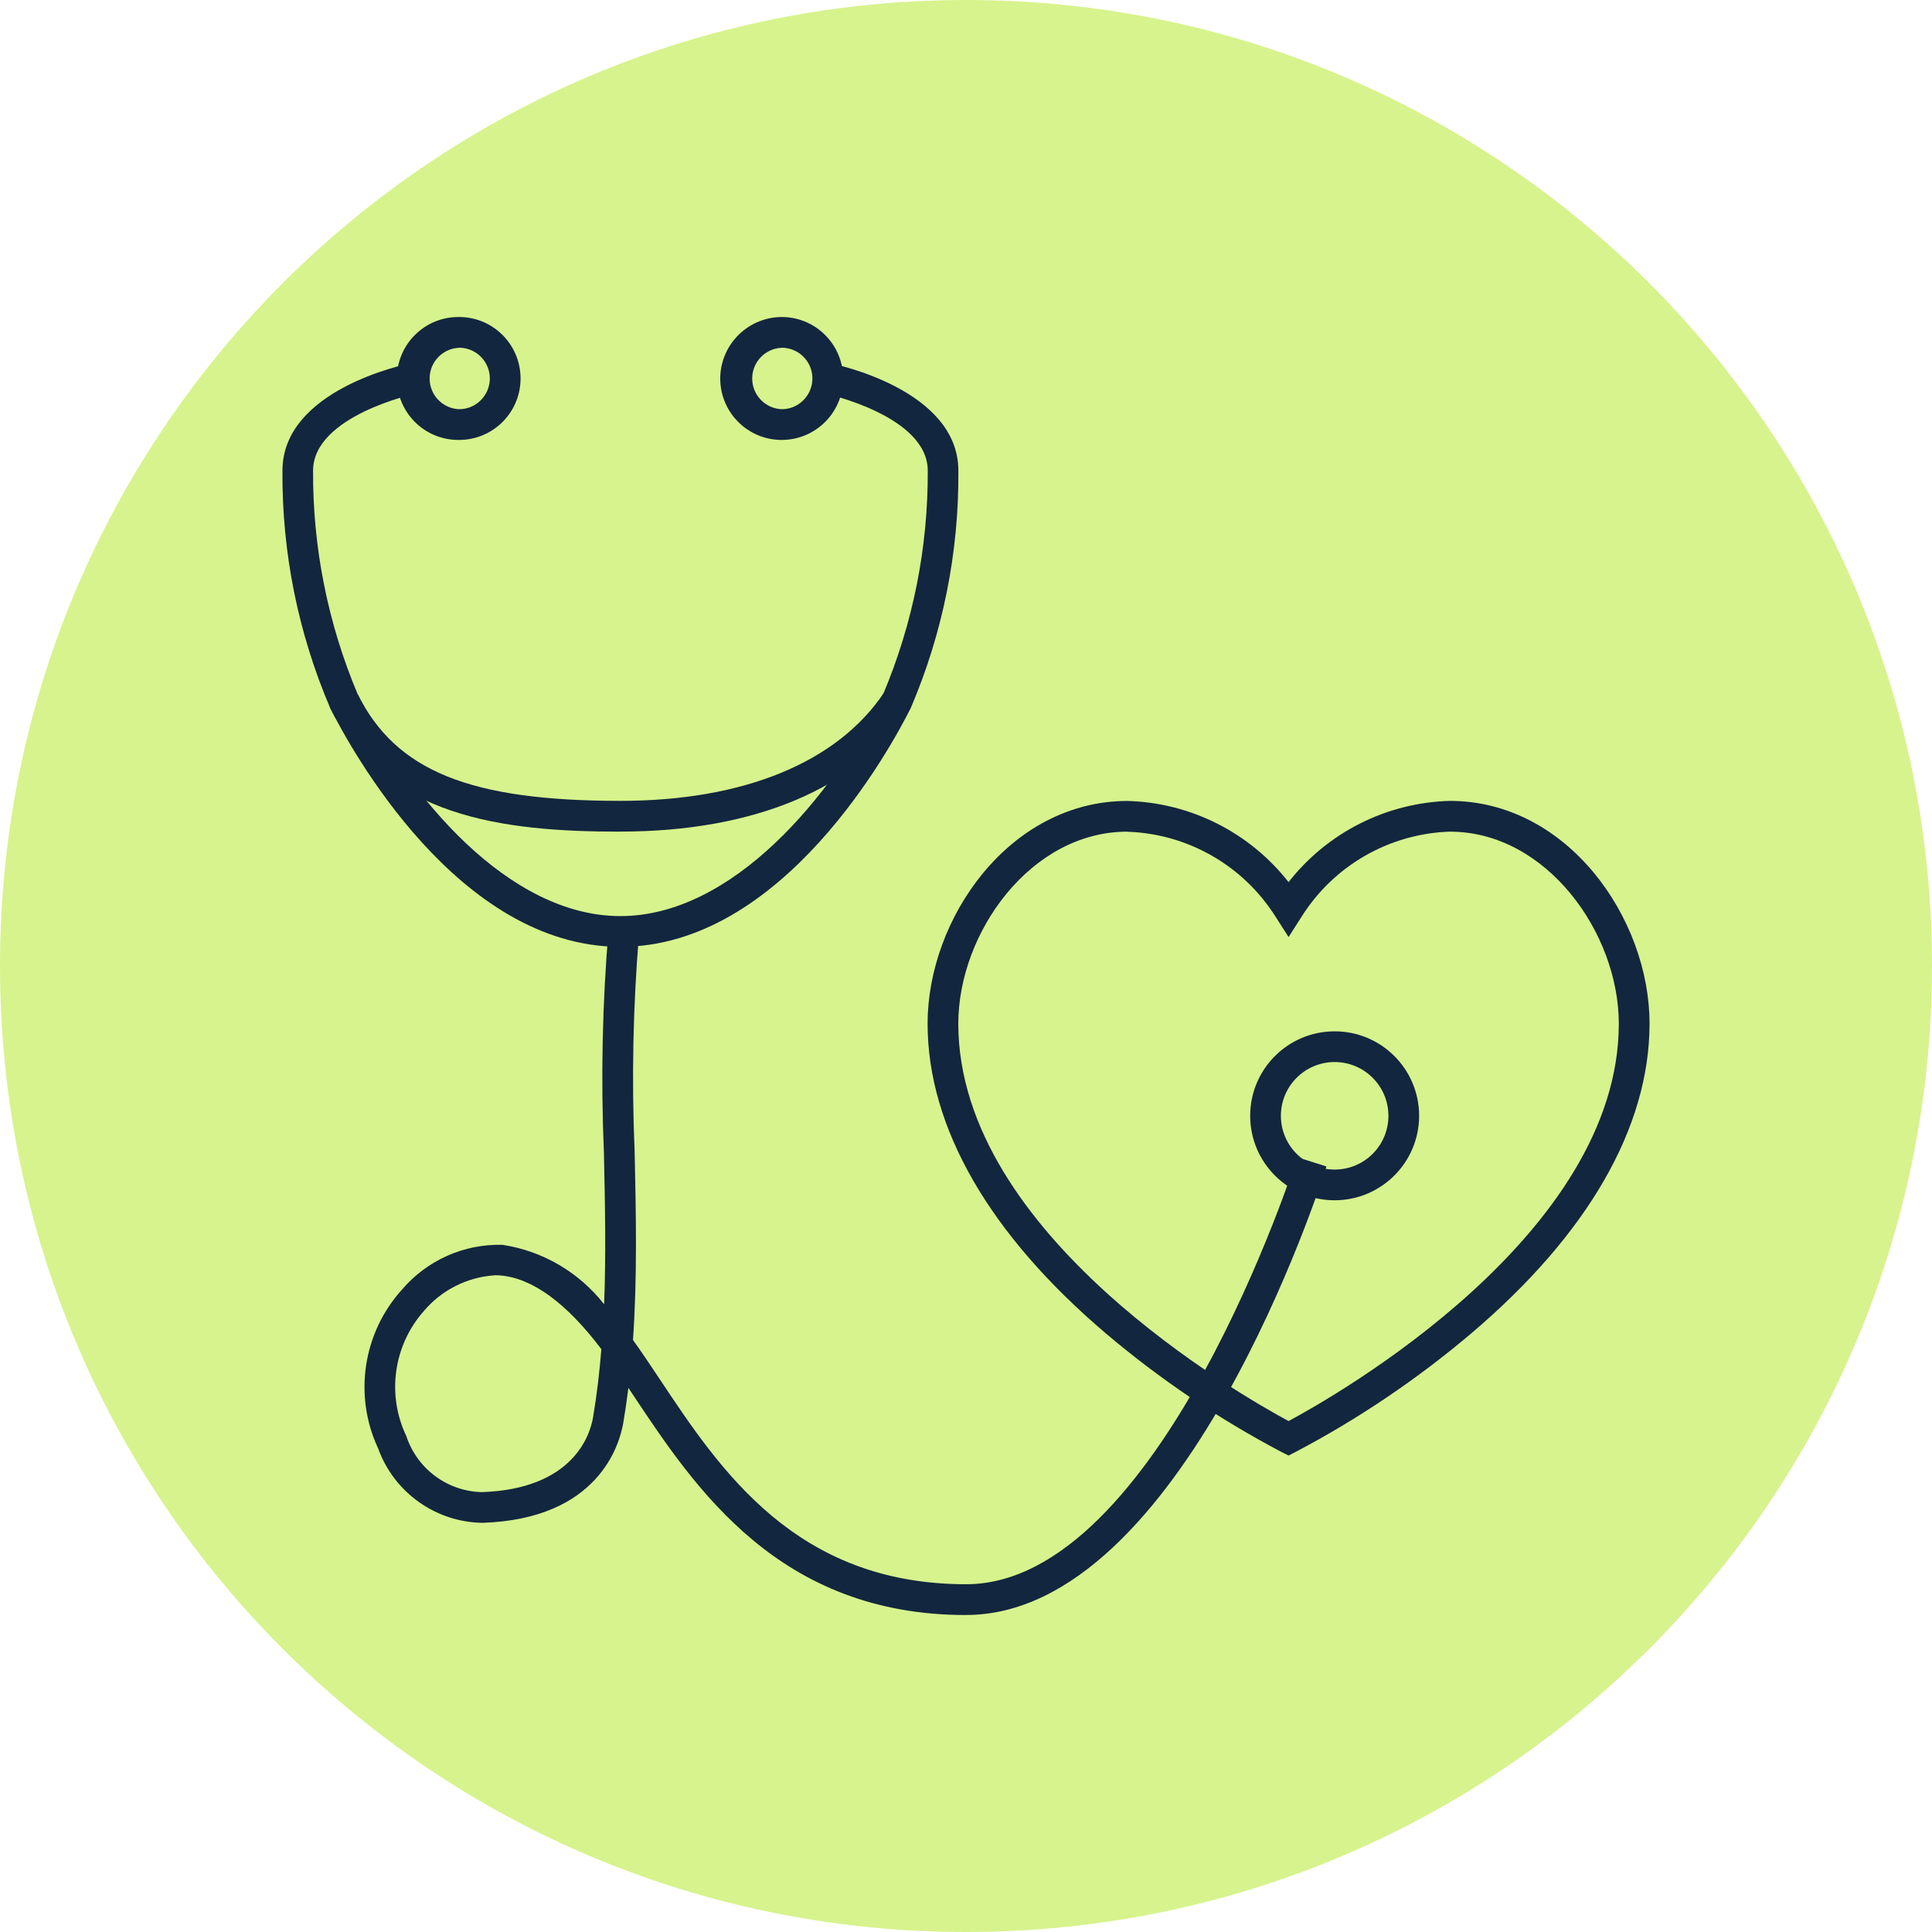
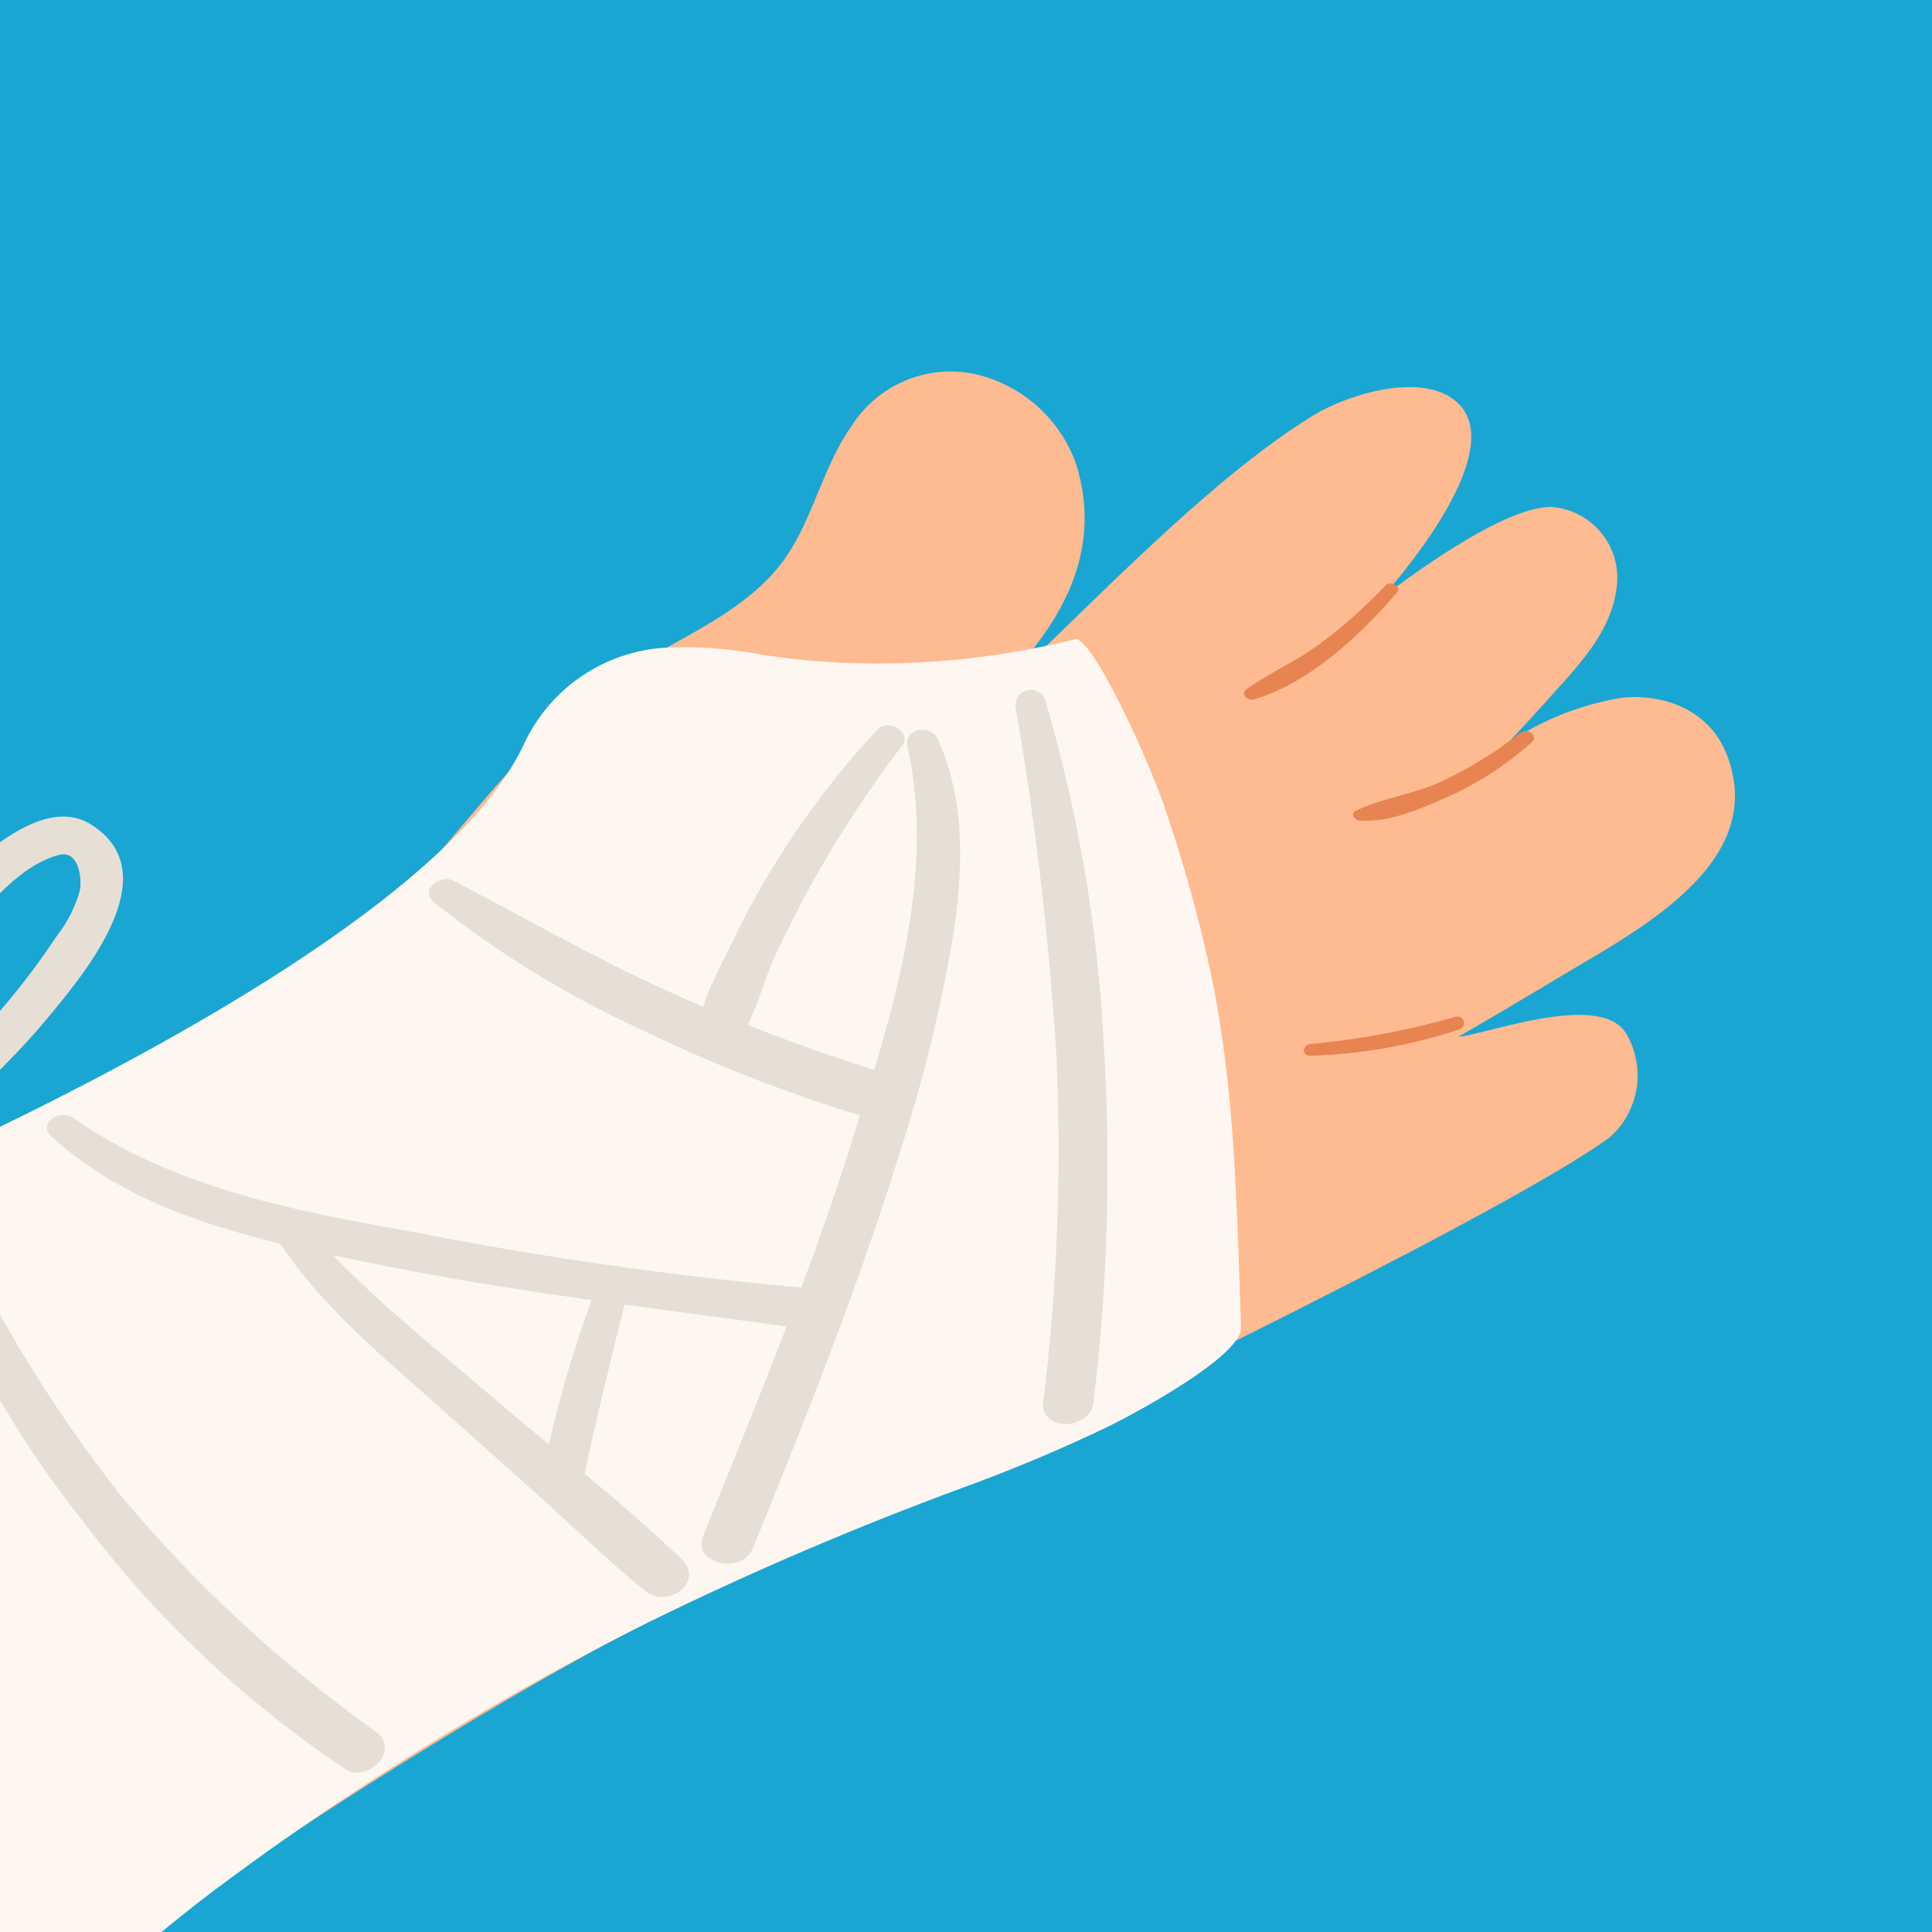
- <svg xmlns="http://www.w3.org/2000/svg" width="65" height="65" viewBox="0 0 65 65">
+ <svg xmlns="http://www.w3.org/2000/svg" id="Grupo_1103551" data-name="Grupo 1103551" width="122.932" height="122.932" viewBox="0 0 122.932 122.932">
  <defs>
    <clipPath id="clip-path">
-       <rect id="Rectángulo_402683" data-name="Rectángulo 402683" width="45.994" height="43.669" fill="#12263f" />
+       <rect id="Rectángulo_403527" data-name="Rectángulo 403527" width="122.932" height="122.932" fill="none" />
+     </clipPath>
+     <clipPath id="clip-path-2">
+       <rect id="Rectángulo_404289" data-name="Rectángulo 404289" width="145.398" height="113.809" fill="none" />
    </clipPath>
  </defs>
-   <g id="Grupo_1101579" data-name="Grupo 1101579" transform="translate(-830.051 -4089)">
-     <circle id="Elipse_11715" data-name="Elipse 11715" cx="32.5" cy="32.5" r="32.5" transform="translate(830.051 4089)" fill="#d7f38d" />
-     <g id="Grupo_1101550" data-name="Grupo 1101550" transform="translate(839.554 4099.666)">
-       <g id="Grupo_1101549" data-name="Grupo 1101549" transform="translate(0 0)" clip-path="url(#clip-path)">
-         <path id="Trazado_880974" data-name="Trazado 880974" d="M54.145,53.525l-.231-.115A32.8,32.8,0,0,1,48,49.419c-3.922-3.333-6-6.938-6-10.424,0-3.544,2.759-7.493,6.718-7.493a7.135,7.135,0,0,1,5.426,2.731A7.135,7.135,0,0,1,59.571,31.5c3.959,0,6.718,3.949,6.718,7.493,0,3.486-2.073,7.091-6,10.424a32.763,32.763,0,0,1-5.918,3.992ZM48.718,32.535c-3.254,0-5.685,3.411-5.685,6.46,0,7.106,9.5,12.5,11.111,13.37,1.615-.866,11.111-6.264,11.111-13.37,0-3.049-2.431-6.46-5.685-6.46A6.129,6.129,0,0,0,54.58,35.4l-.435.681-.436-.681a6.131,6.131,0,0,0-4.991-2.862" transform="translate(-20.295 -15.221)" fill="#12263f" />
-         <path id="Trazado_880975" data-name="Trazado 880975" d="M30.569,4.135h-.053A2.068,2.068,0,0,1,28.5,2.016,2.08,2.08,0,0,1,30.619,0,2.068,2.068,0,0,1,32.634,2.12a2.067,2.067,0,0,1-2.065,2.015m0-3.1A1.034,1.034,0,0,0,30.541,3.1a1.014,1.014,0,0,0,.738-.284,1.034,1.034,0,0,0-.686-1.783h-.026" transform="translate(-13.771 0)" fill="#12263f" />
-         <path id="Trazado_880976" data-name="Trazado 880976" d="M9.569,4.135H9.515A2.067,2.067,0,0,1,9.567,0h.053A2.068,2.068,0,0,1,11.634,2.12,2.067,2.067,0,0,1,9.569,4.135m0-3.1A1.034,1.034,0,0,0,9.541,3.1a1.014,1.014,0,0,0,.738-.284,1.034,1.034,0,0,0-.686-1.783H9.567" transform="translate(-3.624 0)" fill="#12263f" />
-         <path id="Trazado_880977" data-name="Trazado 880977" d="M12.87,29.126c-3.991,0-7.936-.5-9.765-4.162L4.03,24.5c1.291,2.583,3.77,3.59,8.84,3.59,4.154,0,7.3-1.295,8.872-3.646l.86.574c-1.765,2.648-5.221,4.106-9.732,4.106" transform="translate(-1.5 -11.812)" fill="#12263f" />
-         <path id="Trazado_880978" data-name="Trazado 880978" d="M11.369,22.649c-5.469,0-9.093-6.7-9.765-8.038A19.913,19.913,0,0,1,0,6.628C0,3.91,4.116,3.056,4.291,3.021l.2,1.013c-.035.007-3.461.751-3.461,2.594a19.109,19.109,0,0,0,1.5,7.521c1.722,3.444,5.071,7.466,8.84,7.466s7.118-4.022,8.84-7.466a19.109,19.109,0,0,0,1.5-7.521c0-1.843-3.426-2.587-3.461-2.594l.2-1.013c.175.035,4.291.889,4.291,3.607a19.913,19.913,0,0,1-1.6,7.983c-.671,1.342-4.3,8.038-9.765,8.038" transform="translate(0 -1.46)" fill="#12263f" />
-         <path id="Trazado_880979" data-name="Trazado 880979" d="M25.591,62.955c-6.276,0-9.1-4.253-11.17-7.359l-.189-.284q-.071.586-.17,1.169c-.128.758-.847,3.241-4.733,3.372a3.793,3.793,0,0,1-3.515-2.5A4.887,4.887,0,0,1,6.621,52,4.292,4.292,0,0,1,10,50.5a5.374,5.374,0,0,1,3.416,2c.067-1.7.029-3.416-.007-5.1a59.148,59.148,0,0,1,.156-7.494l1.028.109a58.386,58.386,0,0,0-.15,7.363c.045,2.079.091,4.207-.056,6.324.29.4.586.848.9,1.317,2.043,3.073,4.587,6.9,10.309,6.9,6.522,0,11.089-14.224,11.135-14.367l.986.311c-.194.616-4.849,15.09-12.12,15.09M9.728,51.526a3.413,3.413,0,0,0-2.376,1.2,3.85,3.85,0,0,0-.59,4.211A2.745,2.745,0,0,0,9.294,58.82c3.1-.1,3.654-1.948,3.749-2.511.128-.759.218-1.526.28-2.3-1.181-1.56-2.327-2.394-3.408-2.479-.063-.005-.126-.007-.188-.007" transform="translate(-2.594 -19.285)" fill="#12263f" />
-         <path id="Trazado_880980" data-name="Trazado 880980" d="M65.842,52.186a2.842,2.842,0,1,1,2.842-2.842,2.845,2.845,0,0,1-2.842,2.842m0-4.651a1.809,1.809,0,1,0,1.809,1.809,1.811,1.811,0,0,0-1.809-1.809" transform="translate(-30.442 -22.47)" fill="#12263f" />
+   <g id="Grupo_1101867" data-name="Grupo 1101867">
+     <g id="Grupo_1101865" data-name="Grupo 1101865">
+       <g id="Grupo_1101864" data-name="Grupo 1101864" clip-path="url(#clip-path)">
+         <rect id="Rectángulo_403526" data-name="Rectángulo 403526" width="122.932" height="122.932" fill="#1aa6d2" />
+         <g id="Grupo_1103549" data-name="Grupo 1103549" transform="translate(-35.003 23.605)">
+           <g id="Grupo_1103548" data-name="Grupo 1103548" clip-path="url(#clip-path-2)">
+             <path id="Trazado_884078" data-name="Trazado 884078" d="M134.327,38.51q-3.249,1.957-6.531,3.856c1.856-.16,9.225-3,10.756-.082a5.267,5.267,0,0,1-1.1,6.46C130.428,53.935,95.93,70.466,89.045,73.45A205.264,205.264,0,0,0,66.437,85.044C51.753,93.706,37.943,103.733,24.21,113.8c-.728.534-24.686-48.868-24.2-48.818,9.425-6.356,20.158-10.114,30.677-14.246C41.257,46.587,52.093,42,60.16,33.725c2.7-2.77,5.023-5.867,7.653-8.7a35.981,35.981,0,0,1,8.618-6.863c2.956-1.693,6.421-3.308,8.463-6.154,1.862-2.6,2.436-5.87,4.272-8.472A7.469,7.469,0,0,1,96.847.155,8.934,8.934,0,0,1,103.468,5.9c1.825,5.757-1.148,10.547-5.1,14.386,2.32-1.322,12.2-12.564,20.166-17.44C120.771,1.476,125.52,0,127.722,2c3.516,3.2-4.437,12.009-4.741,12.363.639-.428,7.445-5.774,10.764-5.71a4.529,4.529,0,0,1,4.151,4.894c-.27,3.063-2.559,5.288-4.506,7.467q-1.207,1.354-2.458,2.666a18.3,18.3,0,0,1,7.214-2.88c2.731-.307,5.588.8,6.683,3.49,2.86,7.023-5.741,11.354-10.5,14.217" transform="translate(0)" fill="#feba91" />
+             <path id="Trazado_884079" data-name="Trazado 884079" d="M164.117,125.817c.065,1.8-6.605,5.392-8.359,6.264a101.347,101.347,0,0,1-9.368,3.943,210.788,210.788,0,0,0-19.86,8.494,181.427,181.427,0,0,0-18.779,10.809q-4.6,3.033-9.009,6.337c-2.886,2.171-5.6,4.6-8.516,6.717a1.431,1.431,0,0,1-1.749-.09,1.573,1.573,0,0,1-1.238-.385A75.89,75.89,0,0,1,71.1,147.933c-4.137-7.408-8.353-25.251-7.709-25.462,2.607-.855,48.269-18.549,55.185-33.953a10.621,10.621,0,0,1,8.834-5.949,25.878,25.878,0,0,1,6.261.453,49.373,49.373,0,0,0,6.506.546,52.355,52.355,0,0,0,13.368-1.536c1.046-.259,4.556,7.36,5.631,10.466a90.5,90.5,0,0,1,3.01,10.738c1.564,7.372,1.664,15.031,1.935,22.582" transform="translate(-50.148 -64.959)" fill="#fef6f0" />
+             <path id="Trazado_884080" data-name="Trazado 884080" d="M98.089,130.281c-2.267-1.4-5.074.551-6.784,1.928a25.486,25.486,0,0,0-5.23,5.96,37.223,37.223,0,0,0-2.451,4.427c-.068-2.088-.248-4.179-.475-6.262-.244-2.237-.4-4.72-1.953-6.491A4.673,4.673,0,0,0,75.27,128.7c-4.365,2.426-2.727,9.725-1.806,13.58a30.516,30.516,0,0,0,6.97,13.3c.719.8,10.936-8.221,14.562-12.54,2.475-2.948,8.223-9.578,3.093-12.756M75.607,138.25c-.256-1.971-.63-4.526.294-6.368,1.071-2.136,3.008-1.057,3.711.685.782,1.938.757,4.349.946,6.405a42,42,0,0,1-.4,12.316,37.261,37.261,0,0,1-3.33-7.417,31.946,31.946,0,0,1-1.225-5.621m21.808-3.765a8.157,8.157,0,0,1-1.463,2.9,47.217,47.217,0,0,1-4.315,5.567,48.857,48.857,0,0,1-7.933,7.075,57.366,57.366,0,0,1,3.539-8.365,31.947,31.947,0,0,1,3.547-5.285c1.328-1.6,3.229-3.614,5.3-4.142,1.249-.319,1.461,1.464,1.326,2.244" transform="translate(-57.324 -101.444)" fill="#e7dfd6" />
+             <path id="Trazado_884081" data-name="Trazado 884081" d="M170.493,284.471a86.9,86.9,0,0,1-16.242-15.011,90.147,90.147,0,0,1-11.494-19.06c-.439-.937-2.245-.694-1.892.449a65.487,65.487,0,0,0,10.774,19.979A68.775,68.775,0,0,0,168.5,286.81c1.421.929,3.507-1.232,1.994-2.339" transform="translate(-111.52 -197.846)" fill="#e7dfd6" />
+             <path id="Trazado_884082" data-name="Trazado 884082" d="M231.053,238.577a240.344,240.344,0,0,1-25.232-3.592c-7.455-1.321-15.241-2.8-21.553-7.238-.854-.6-2.346.327-1.387,1.195,4.09,3.7,9.243,5.516,14.526,6.79,2.77,4.129,6.657,7.3,10.337,10.582l6.25,5.583c2.218,1.981,4.341,4.1,6.669,5.954,1.443,1.149,3.789-.6,2.276-2.055-3.885-3.727-8.235-7.051-12.325-10.553-3.312-2.836-6.785-5.6-9.822-8.758,1.077.224,2.152.438,3.215.651,8.833,1.773,17.746,2.762,26.656,4.017,2.06.29,2.508-2.428.39-2.575" transform="translate(-144.585 -180.211)" fill="#e7dfd6" />
+             <path id="Trazado_884083" data-name="Trazado 884083" d="M337.273,274.255a77.218,77.218,0,0,0-3.846,13.309c-.308,1.535,2.233,2.07,2.533.616.934-4.538,2.053-8.989,3.171-13.485.277-1.115-1.469-1.412-1.857-.44" transform="translate(-264.034 -216.729)" fill="#e7dfd6" />
+             <path id="Trazado_884084" data-name="Trazado 884084" d="M393.363,108.643a54.9,54.9,0,0,0-6.643,8.741,51.3,51.3,0,0,0-2.762,5.144c-.751,1.571-1.858,3.409-1.958,5.166-.079,1.385,1.9,1.5,2.569.618.99-1.319,1.4-3.261,2.063-4.777.734-1.684,1.59-3.305,2.453-4.925a72.627,72.627,0,0,1,5.837-8.93c.658-.887-.905-1.727-1.559-1.037" transform="translate(-302.52 -85.838)" fill="#e7dfd6" />
+             <path id="Trazado_884085" data-name="Trazado 884085" d="M328.534,167.756a115.727,115.727,0,0,1-14.159-5.358c-4.584-2.083-8.927-4.617-13.4-6.914-.861-.443-2.137.607-1.225,1.37a63.892,63.892,0,0,0,13.016,8.026,96.314,96.314,0,0,0,14.886,5.771,1.514,1.514,0,1,0,.881-2.895" transform="translate(-237.136 -123.051)" fill="#e7dfd6" />
+             <path id="Trazado_884086" data-name="Trazado 884086" d="M397.838,110.347c-.444-.991-2.2-.726-1.937.461,1.86,8.512-1.05,17.214-3.595,25.288-2.67,8.473-6.09,16.67-9.4,24.906-.741,1.844,2.448,2.531,3.162.789,3.425-8.37,6.748-16.807,9.435-25.447a97.075,97.075,0,0,0,3.261-13.3c.681-4.213.855-8.721-.926-12.694" transform="translate(-303.151 -86.906)" fill="#e7dfd6" />
+             <path id="Trazado_884087" data-name="Trazado 884087" d="M484.376,120.214a94.343,94.343,0,0,0-3.744-22.09.977.977,0,0,0-1.88.446,203.243,203.243,0,0,1,2.6,22.183,131.236,131.236,0,0,1-.835,22.081c-.225,1.855,2.974,1.856,3.2,0a125.838,125.838,0,0,0,.661-22.62" transform="translate(-379.134 -77.219)" fill="#e7dfd6" />
+             <path id="Trazado_884088" data-name="Trazado 884088" d="M592.691,110.232a25.329,25.329,0,0,1-5.122,3.145c-1.709.783-3.659,1-5.318,1.806-.388.189-.13.592.2.624,1.856.176,4.046-.793,5.717-1.54a20.609,20.609,0,0,0,5.237-3.422c.488-.433-.282-.952-.715-.612" transform="translate(-460.955 -87.21)" fill="#e88452" />
+             <path id="Trazado_884089" data-name="Trazado 884089" d="M576.625,197.494a49.813,49.813,0,0,1-9.181,1.717c-.548.038-.56.774,0,.746a33.3,33.3,0,0,0,9.44-1.663.422.422,0,1,0-.258-.8" transform="translate(-449.053 -156.387)" fill="#e88452" />
+             <path id="Trazado_884090" data-name="Trazado 884090" d="M557.709,65.1a32.4,32.4,0,0,1-4.162,3.71c-1.493,1.113-3.207,1.848-4.714,2.918-.39.277.087.75.444.648,3.521-1,6.822-4.1,9.143-6.81.324-.378-.417-.777-.711-.466" transform="translate(-434.529 -51.47)" fill="#e88452" />
+           </g>
+         </g>
      </g>
    </g>
  </g>
</svg>
